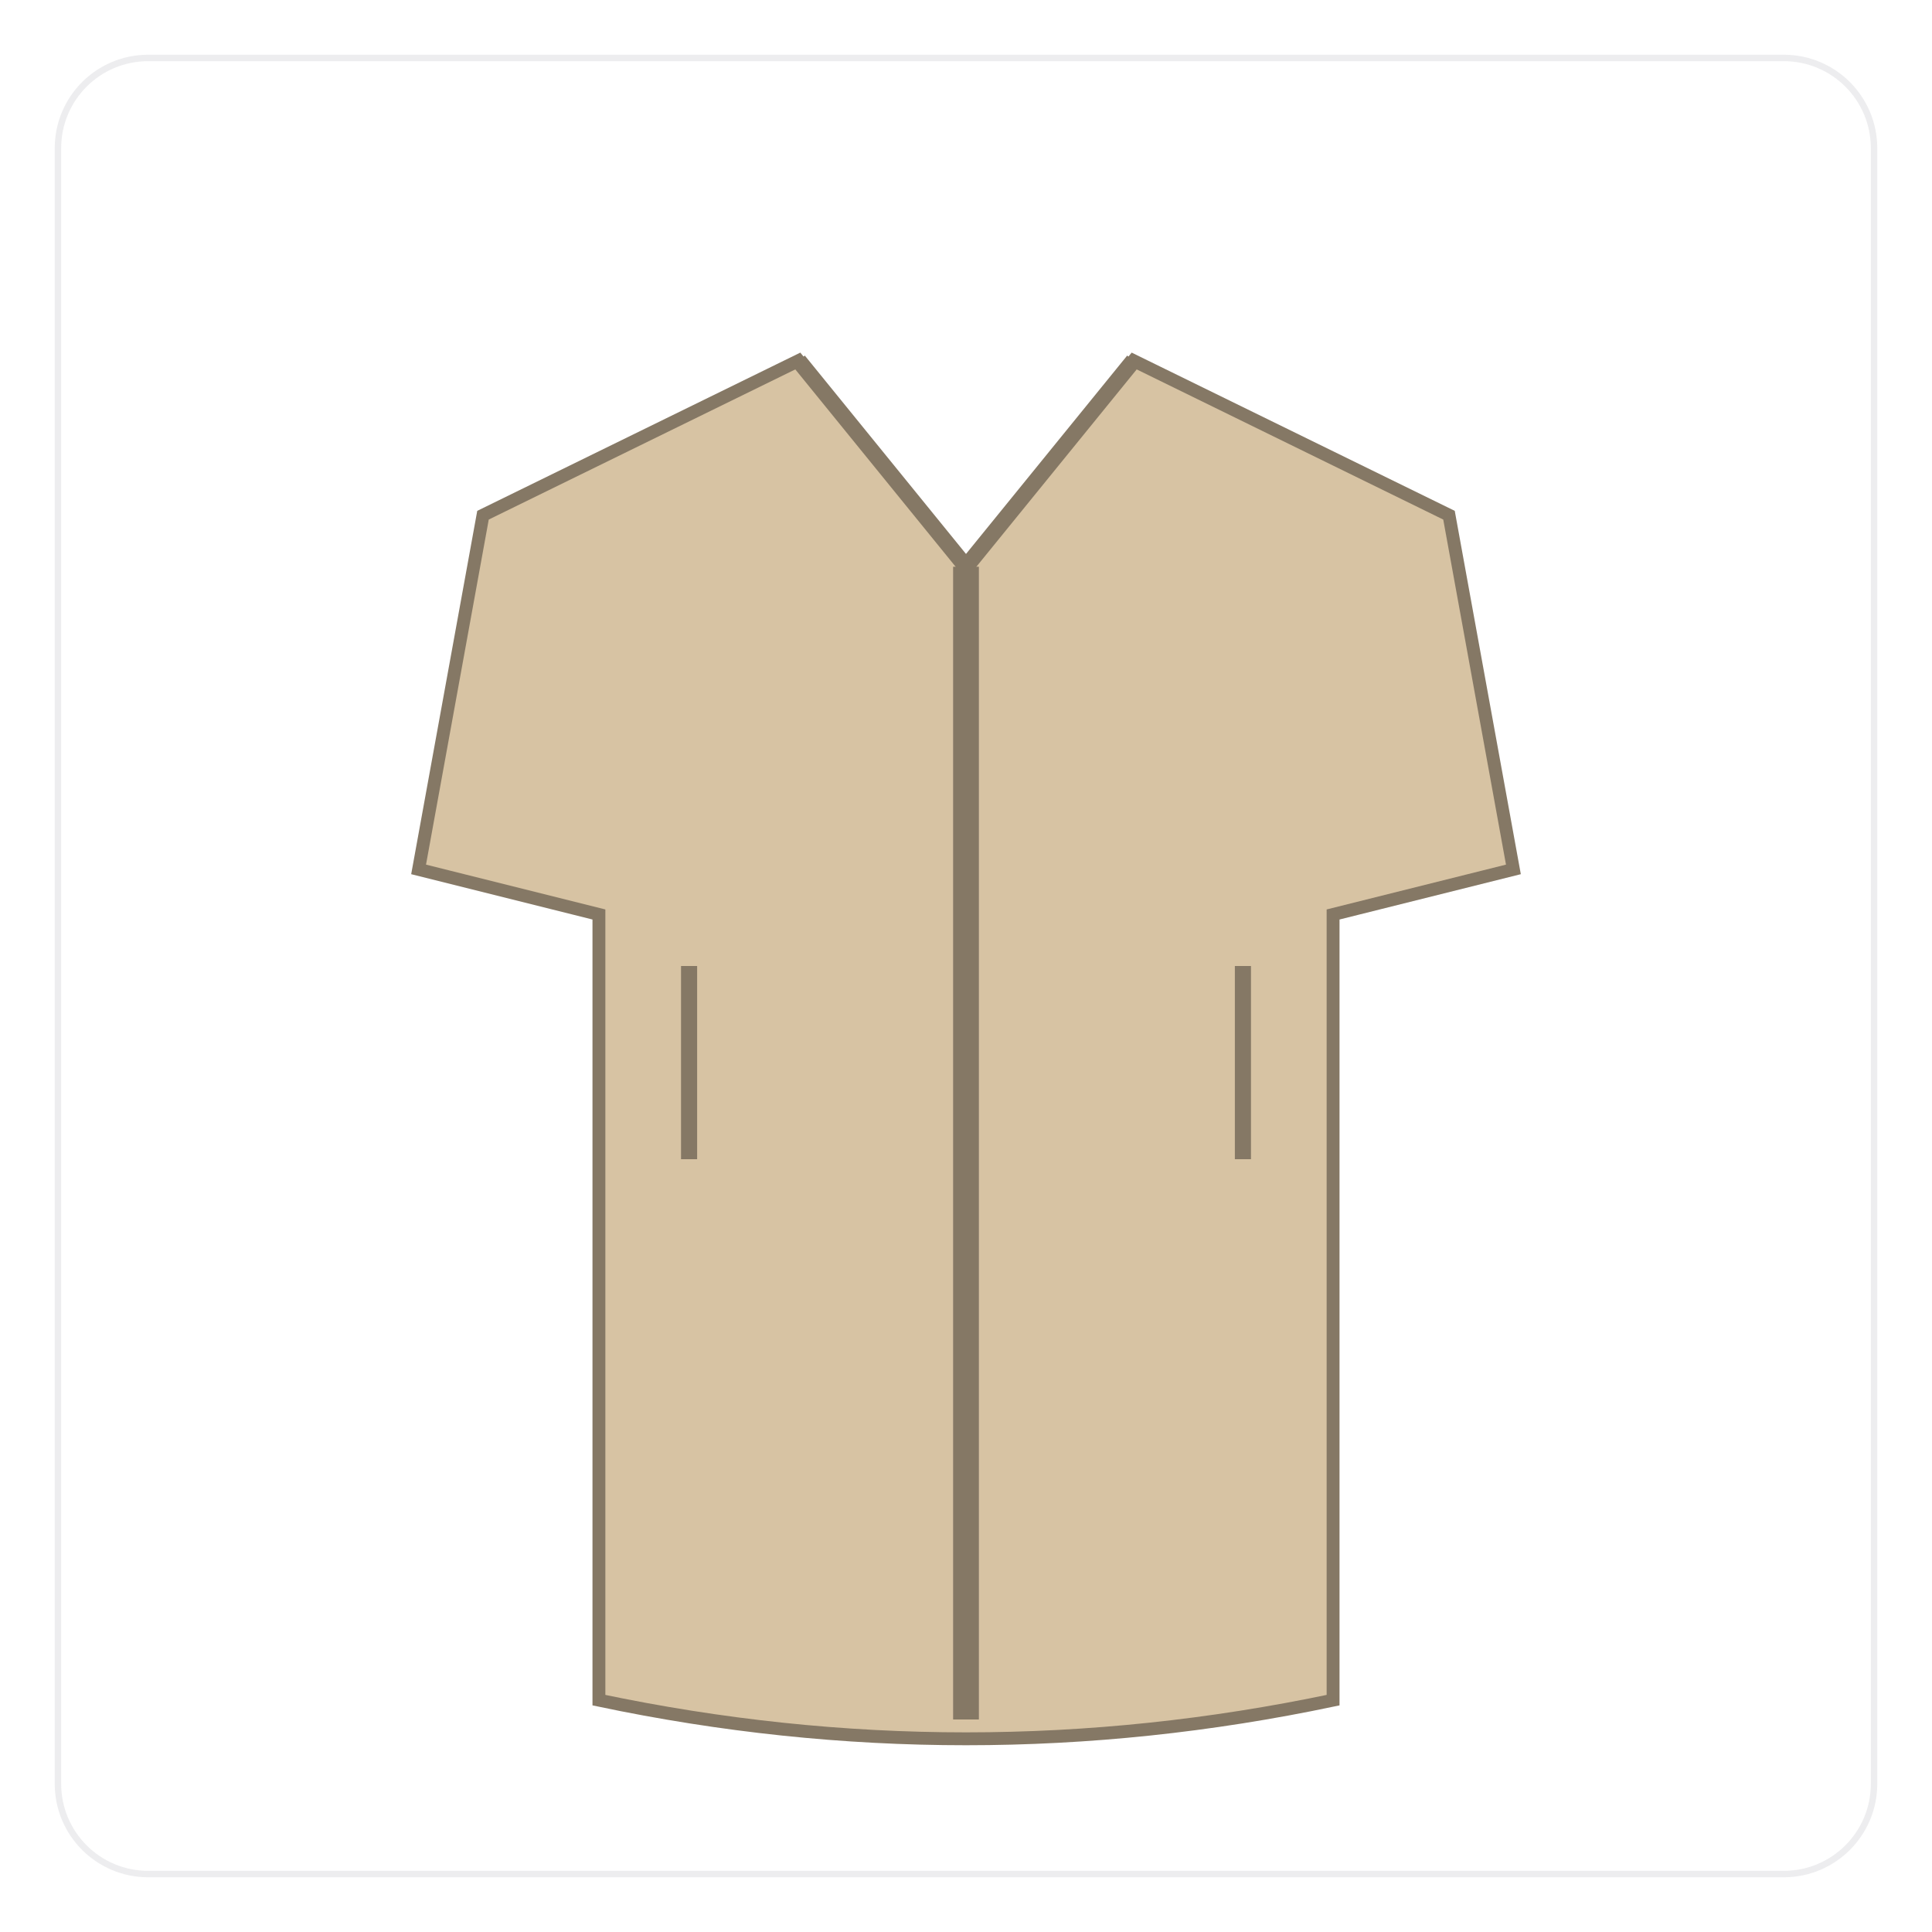
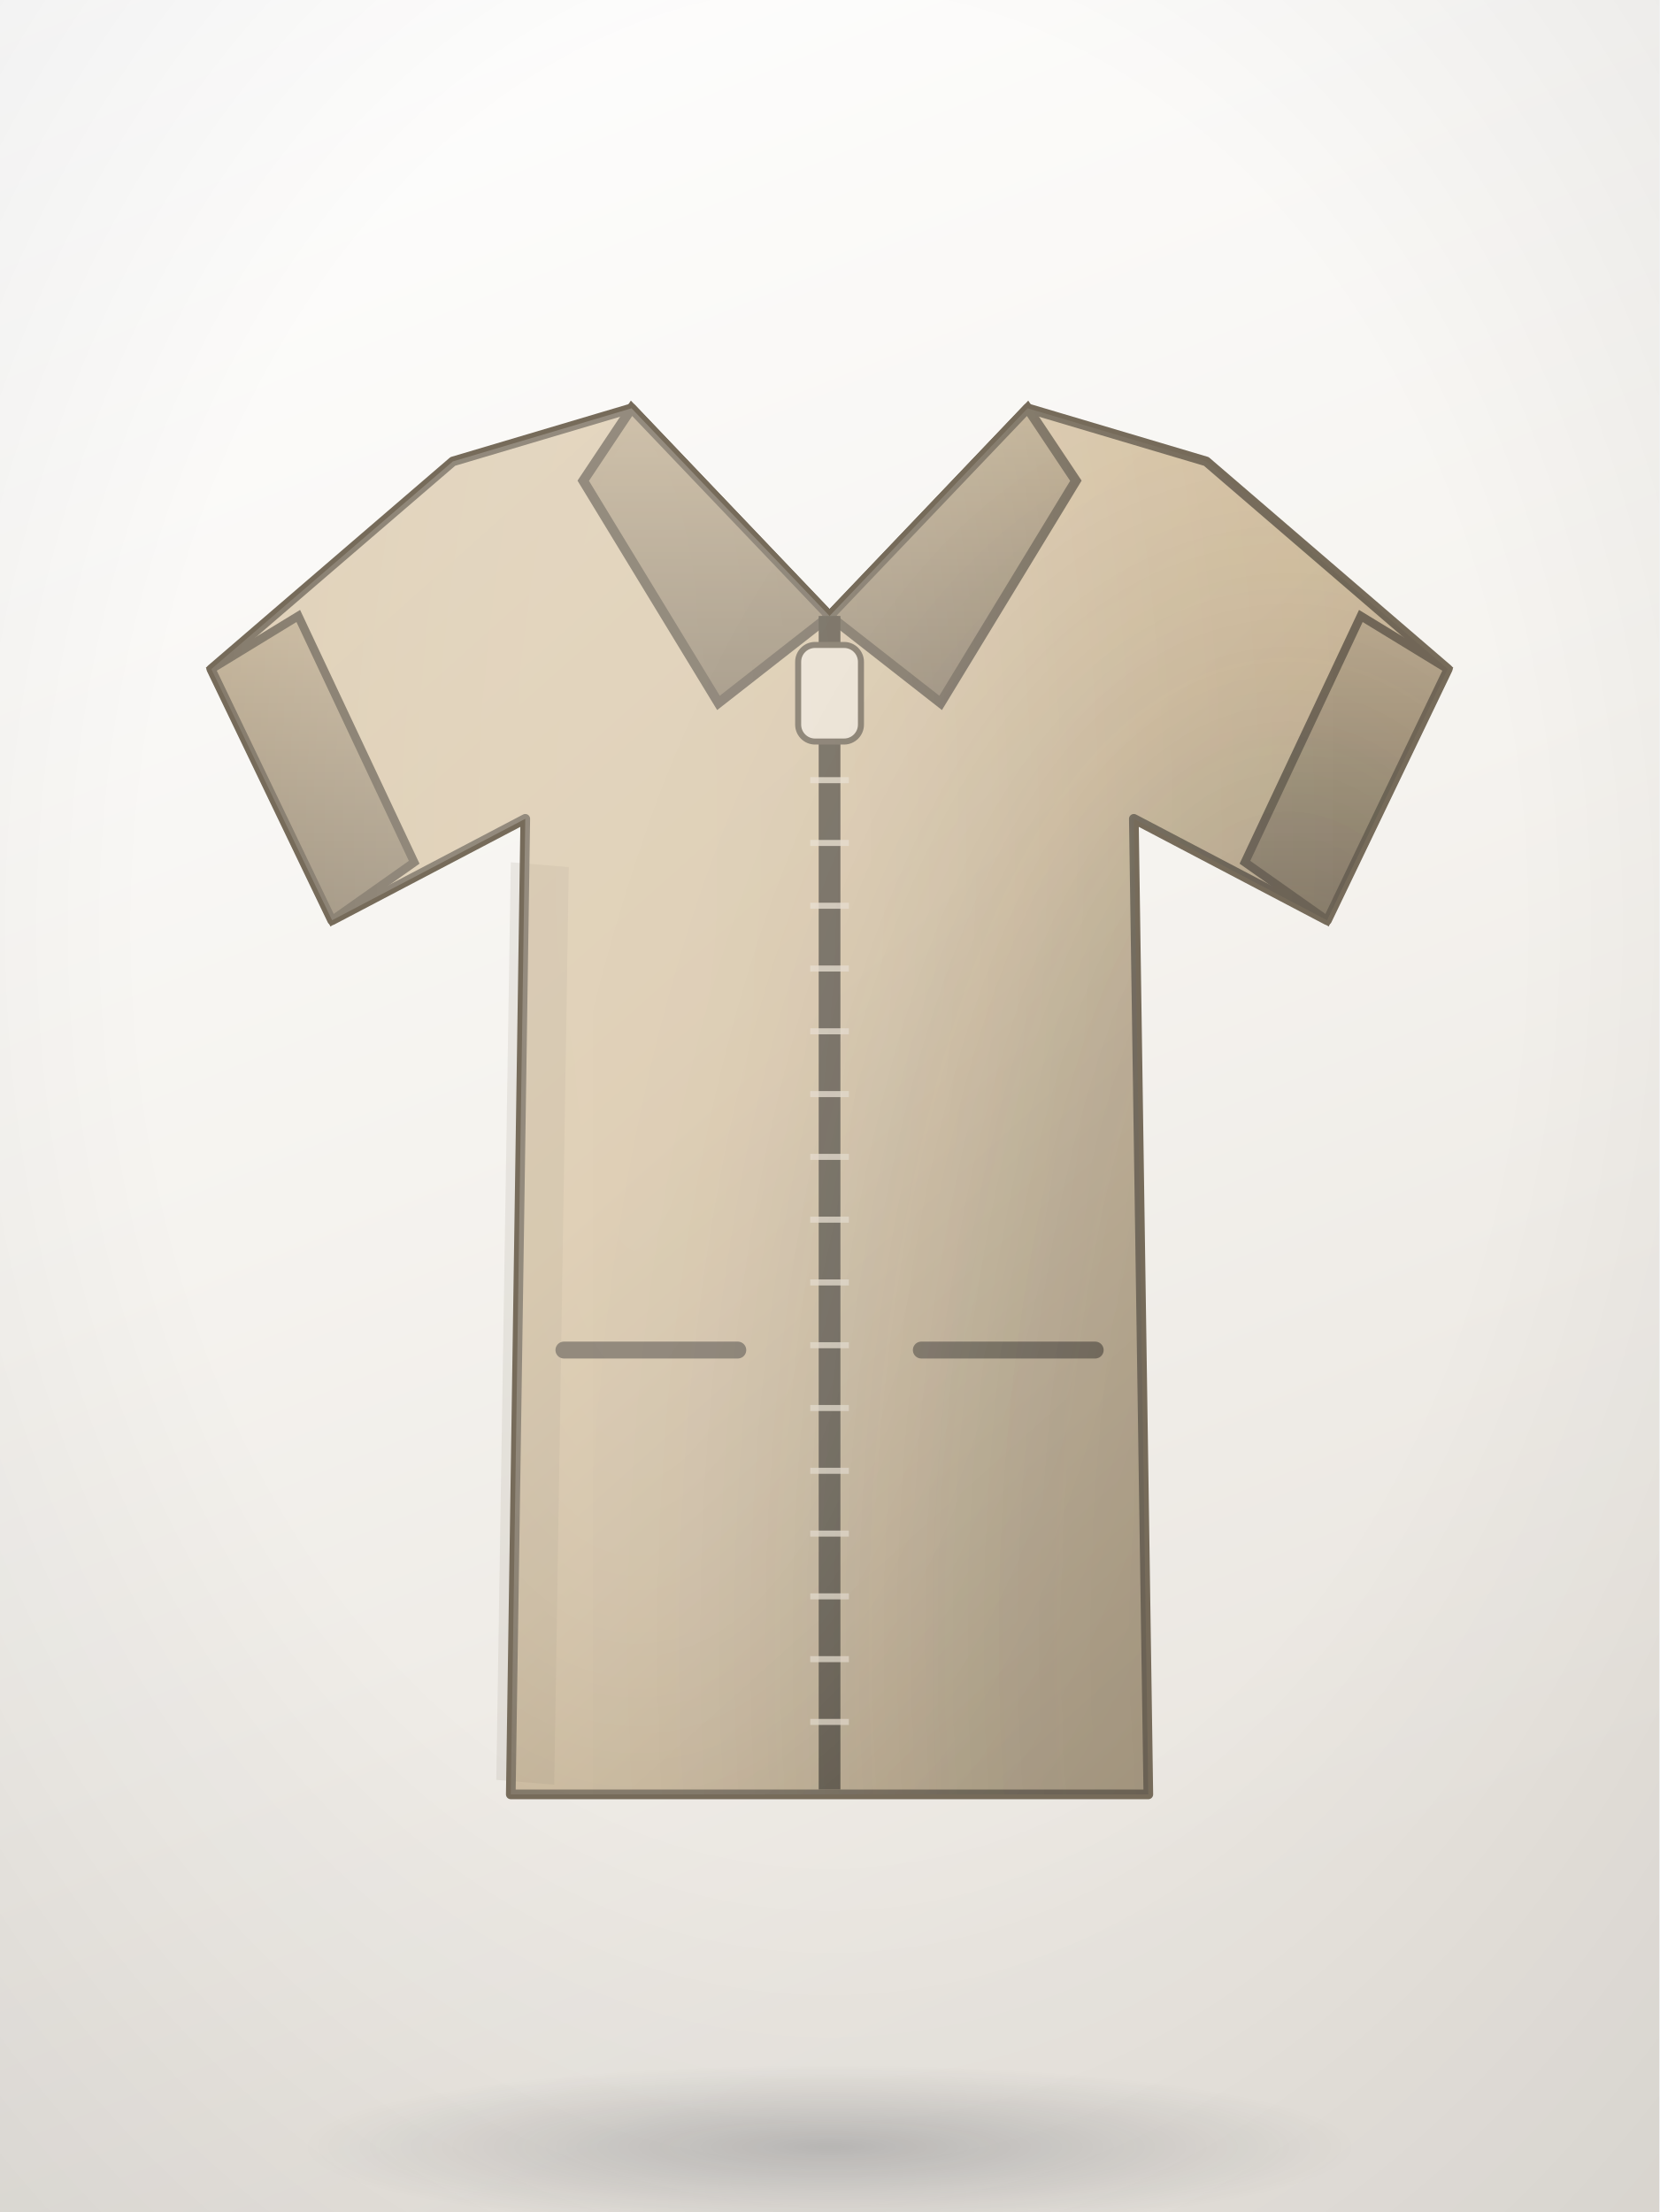
- <svg xmlns="http://www.w3.org/2000/svg" viewBox="0 0 600 600" width="600" height="600" role="img">
-   <defs />
-   <rect width="600" height="600" fill="#ffffff" />
-   <rect x="18" y="18" width="564" height="564" rx="28" fill="none" stroke="#1d2233" stroke-opacity="0.08" stroke-width="2" />
-   <path d="M150 160 L248 112 L300 176 L352 112 L450 160 L470 270 L414 284 L414 528 Q300 552 186 528 L186 284 L130 270 Z" fill="#d7c3a3" stroke="#857865" stroke-width="4" />
-   <path d="M248 112 L300 176 L352 112" fill="none" stroke="#857865" stroke-width="5" />
-   <line x1="300" y1="176" x2="300" y2="534" stroke="#857865" stroke-width="8" />
-   <path d="M214 300 L214 360 M386 300 L386 360" stroke="#857865" stroke-width="5" />
+ <svg xmlns="http://www.w3.org/2000/svg" viewBox="0 0 900 1200" width="900" height="1200" role="img">
+   <defs>
+     <filter id="soft" x="-30%" y="-30%" width="160%" height="160%">
+       <feGaussianBlur stdDeviation="70" />
+     </filter>
+     <linearGradient id="bg" x1="0" y1="0" x2="0.3" y2="1">
+       <stop offset="0" stop-color="#ffffff" />
+       <stop offset="0.55" stop-color="#f5f3ef" />
+       <stop offset="1" stop-color="#e9e5df" />
+     </linearGradient>
+     <radialGradient id="vig" cx="0.5" cy="0.42" r="0.75">
+       <stop offset="0.55" stop-color="#000000" stop-opacity="0" />
+       <stop offset="1" stop-color="#000000" stop-opacity="0.07" />
+     </radialGradient>
+     <linearGradient id="fp22" x1="0.1" y1="0" x2="0.9" y2="1">
+       <stop offset="0" stop-color="#ddcdb2" />
+       <stop offset="0.45" stop-color="#d7c3a3" />
+       <stop offset="1" stop-color="#b0a086" />
+     </linearGradient>
+     <linearGradient id="rp22" x1="0" y1="0" x2="0" y2="1">
+       <stop offset="0" stop-color="#c2b093" />
+       <stop offset="1" stop-color="#968872" />
+     </linearGradient>
+     <radialGradient id="shp22" cx="0.5" cy="0.5" r="0.5">
+       <stop offset="0" stop-color="#0b1220" stop-opacity="0.20" />
+       <stop offset="1" stop-color="#0b1220" stop-opacity="0" />
+     </radialGradient>
+     <clipPath id="clipp22">
+       <path d="M368 250 L450 336 L532 250 L606 272 L706 358 L656 462 L576 420 L582 824 L318 824 L324 420 L244 462 L194 358 L294 272 Z" />
+     </clipPath>
+   </defs>
+   <rect width="900" height="1200" fill="url(#bg)" />
+   <rect width="900" height="1200" fill="url(#vig)" />
+   <g transform="translate(-139.5,-106.0) scale(1.31)">
+     <ellipse cx="450" cy="970" rx="220" ry="34" fill="url(#shp22)" />
+     <path d="M368 250 L450 336 L532 250 L606 272 L706 358 L656 462 L576 420 L582 824 L318 824 L324 420 L244 462 L194 358 L294 272 Z" fill="url(#fp22)" stroke="#766b5a" stroke-width="4" stroke-linejoin="round" />
+     <path d="M368 250 L450 336 L404 372 L348 280 Z" fill="url(#rp22)" stroke="#766b5a" stroke-width="4" />
+     <path d="M532 250 L450 336 L496 372 L552 280 Z" fill="url(#rp22)" stroke="#766b5a" stroke-width="4" />
+     <line x1="450" y1="336" x2="450" y2="822" stroke="#615849" stroke-width="9" />
+     <line x1="442" y1="352" x2="458" y2="352" stroke="#e7dbc8" stroke-width="2.5" opacity="0.8" />
+     <line x1="442" y1="378" x2="458" y2="378" stroke="#e7dbc8" stroke-width="2.5" opacity="0.8" />
+     <line x1="442" y1="404" x2="458" y2="404" stroke="#e7dbc8" stroke-width="2.5" opacity="0.8" />
+     <line x1="442" y1="430" x2="458" y2="430" stroke="#e7dbc8" stroke-width="2.5" opacity="0.8" />
+     <line x1="442" y1="456" x2="458" y2="456" stroke="#e7dbc8" stroke-width="2.5" opacity="0.8" />
+     <line x1="442" y1="482" x2="458" y2="482" stroke="#e7dbc8" stroke-width="2.5" opacity="0.8" />
+     <line x1="442" y1="508" x2="458" y2="508" stroke="#e7dbc8" stroke-width="2.5" opacity="0.8" />
+     <line x1="442" y1="534" x2="458" y2="534" stroke="#e7dbc8" stroke-width="2.5" opacity="0.8" />
+     <line x1="442" y1="560" x2="458" y2="560" stroke="#e7dbc8" stroke-width="2.5" opacity="0.8" />
+     <line x1="442" y1="586" x2="458" y2="586" stroke="#e7dbc8" stroke-width="2.5" opacity="0.8" />
+     <line x1="442" y1="612" x2="458" y2="612" stroke="#e7dbc8" stroke-width="2.5" opacity="0.8" />
+     <line x1="442" y1="638" x2="458" y2="638" stroke="#e7dbc8" stroke-width="2.5" opacity="0.8" />
+     <line x1="442" y1="664" x2="458" y2="664" stroke="#e7dbc8" stroke-width="2.5" opacity="0.8" />
+     <line x1="442" y1="690" x2="458" y2="690" stroke="#e7dbc8" stroke-width="2.5" opacity="0.8" />
+     <line x1="442" y1="716" x2="458" y2="716" stroke="#e7dbc8" stroke-width="2.5" opacity="0.8" />
+     <line x1="442" y1="742" x2="458" y2="742" stroke="#e7dbc8" stroke-width="2.5" opacity="0.8" />
+     <line x1="442" y1="768" x2="458" y2="768" stroke="#e7dbc8" stroke-width="2.5" opacity="0.8" />
+     <line x1="442" y1="794" x2="458" y2="794" stroke="#e7dbc8" stroke-width="2.5" opacity="0.8" />
+     <rect x="437" y="348" width="26" height="40" rx="7" fill="#ebe1d1" stroke="#766b5a" stroke-width="2.5" />
+     <path d="M340 640 L412 640" stroke="#766b5a" stroke-width="7" stroke-linecap="round" />
+     <path d="M488 640 L560 640" stroke="#766b5a" stroke-width="7" stroke-linecap="round" />
+     <path d="M244 462 L194 358 L230 336 L278 438 Z" fill="url(#rp22)" stroke="#766b5a" stroke-width="3.5" />
+     <path d="M656 462 L706 358 L670 336 L622 438 Z" fill="url(#rp22)" stroke="#766b5a" stroke-width="3.5" />
+     <path d="M342 440 L336 820 L312 818 L318 438 Z" fill="#766b5a" opacity="0.11" />
+     <g clip-path="url(#clipp22)">
+       <ellipse cx="370" cy="430" rx="180" ry="420" fill="#ffffff" opacity="0.22" filter="url(#soft)" />
+       <ellipse cx="640" cy="760" rx="180" ry="440" fill="#0b1220" opacity="0.13" filter="url(#soft)" />
+     </g>
+   </g>
</svg>
